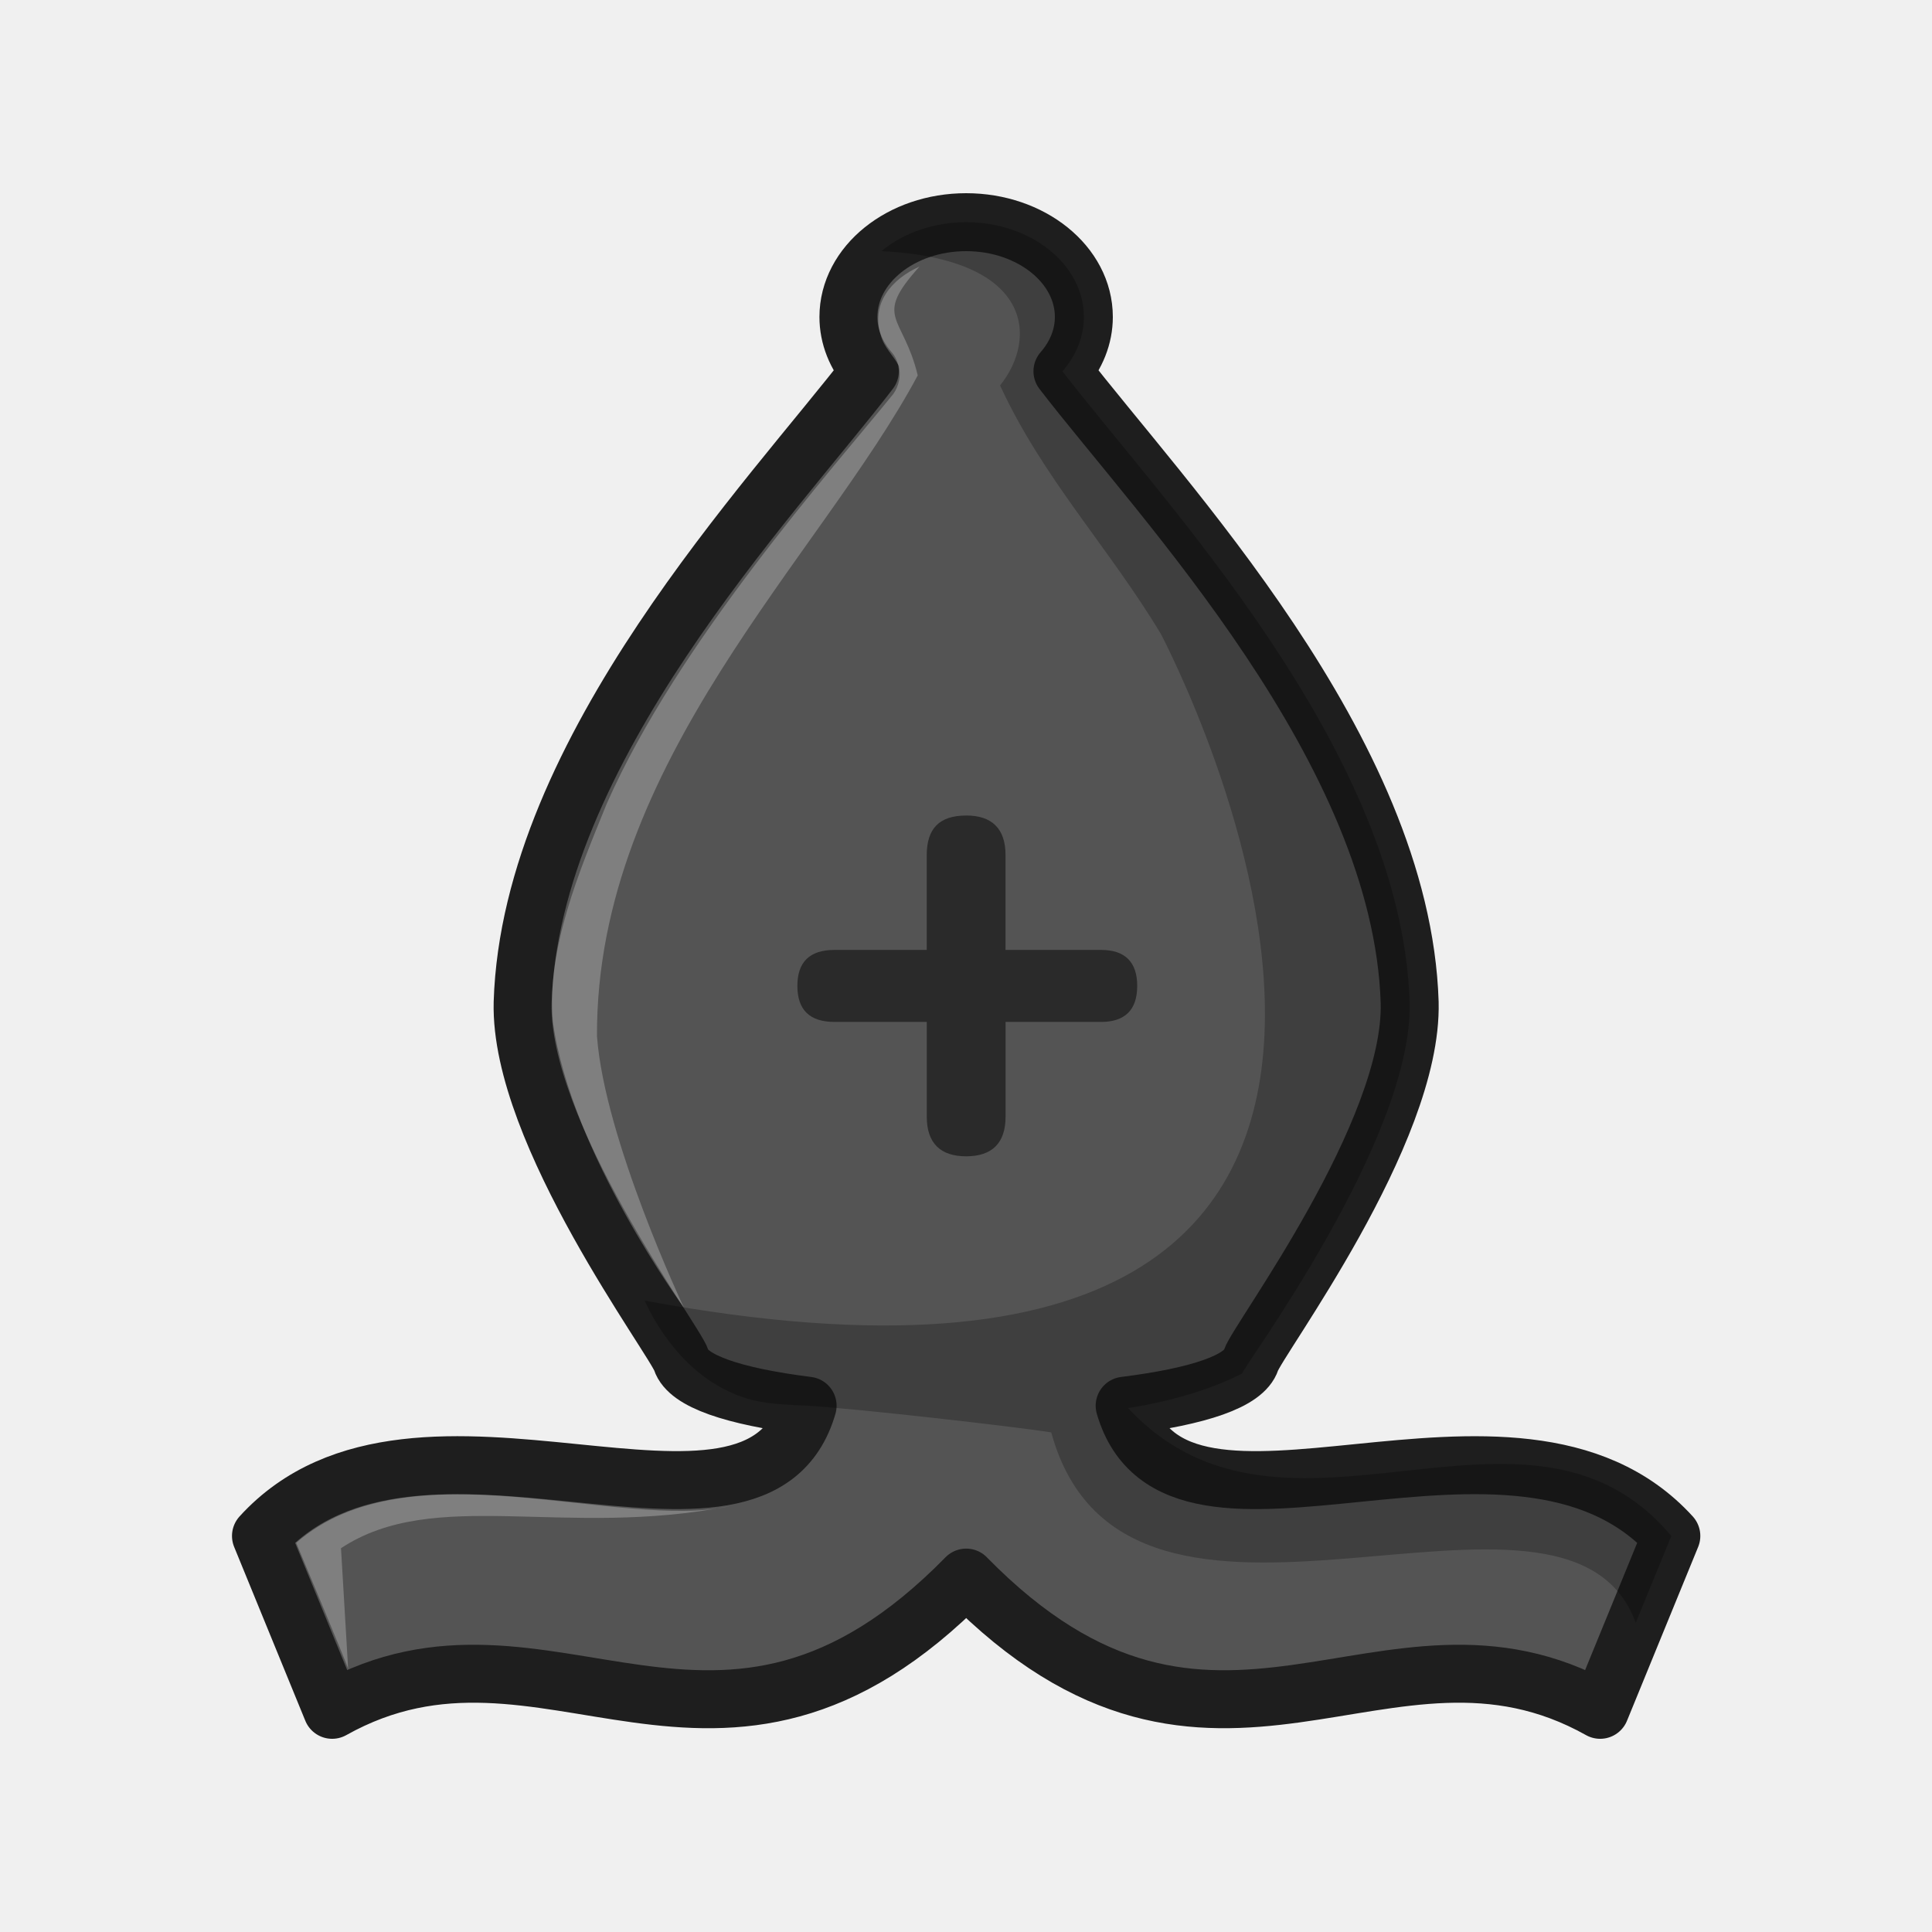
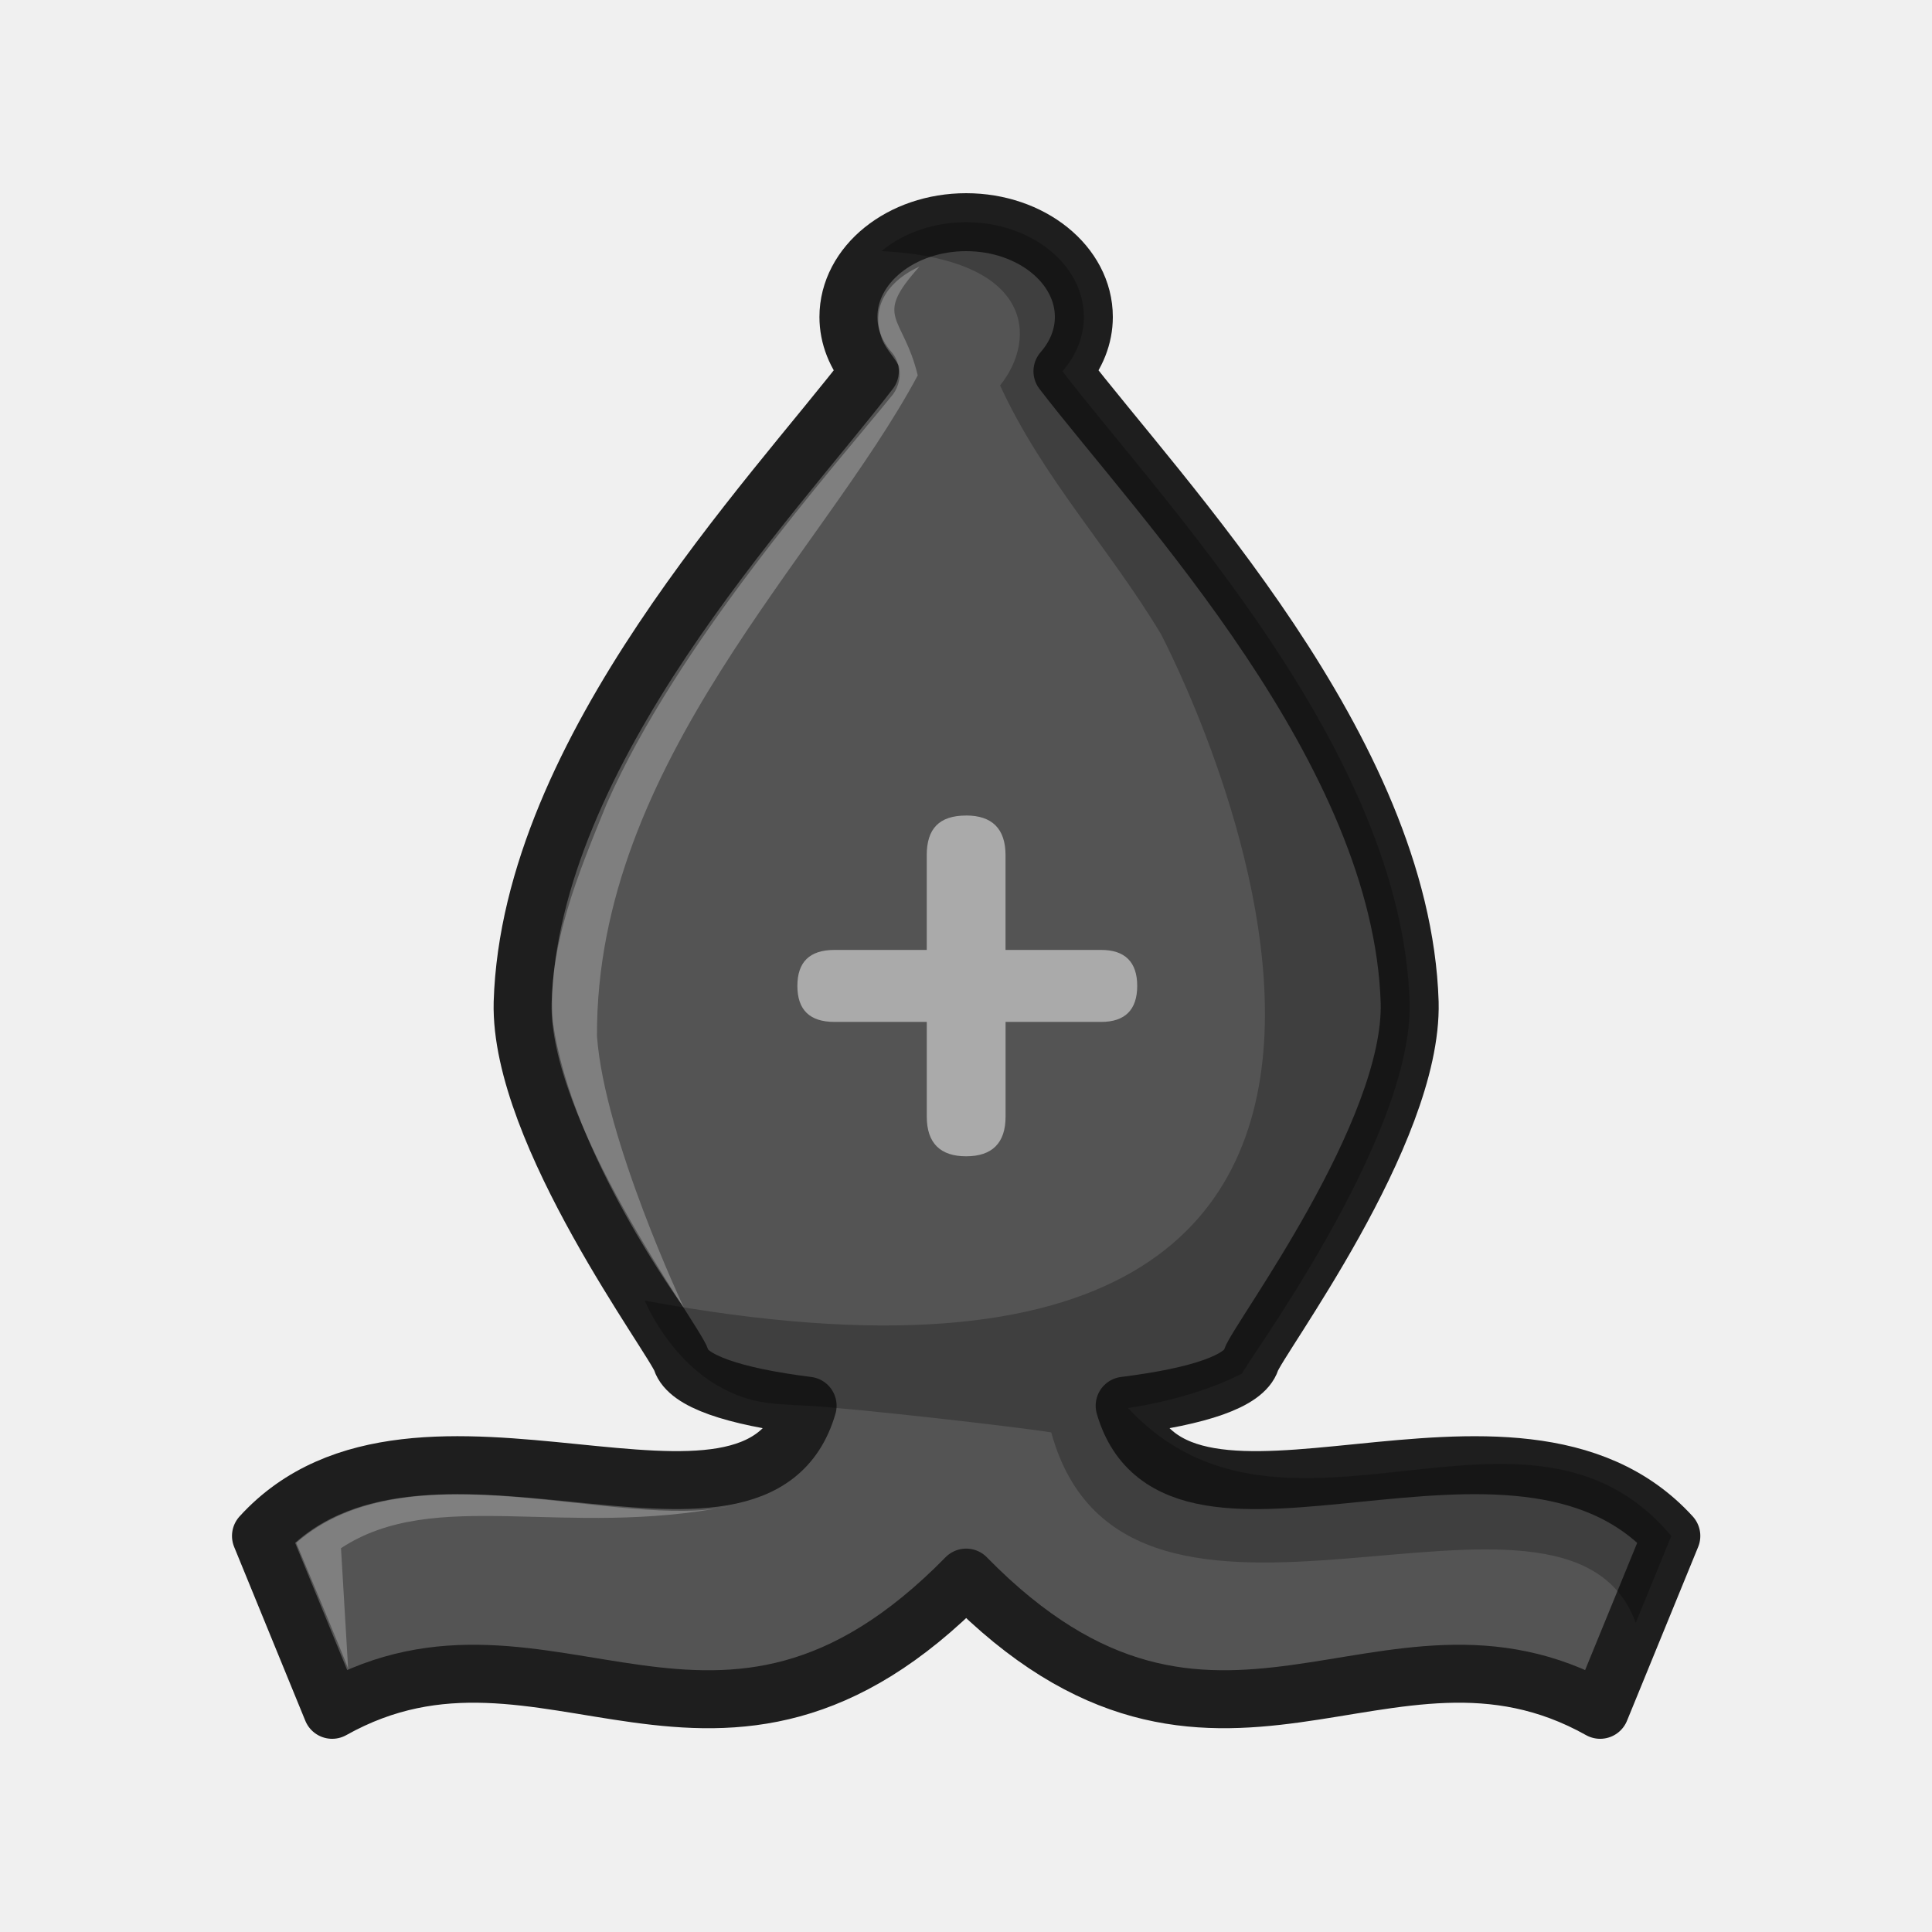
<svg xmlns="http://www.w3.org/2000/svg" width="50mm" height="50mm" fill-rule="evenodd" clip-rule="evenodd" image-rendering="optimizeQuality" shape-rendering="geometricPrecision" text-rendering="geometricPrecision" viewBox="0 0 50 50">
  <path fill="#545454" stroke="#1e1e1e" stroke-linejoin="round" stroke-width="1.5" d="M25.004 5.75c-1.683 0-3.047 1.099-3.047 2.453 0 .503.194.993.554 1.405-2.54 3.306-8.781 9.8-8.985 16.336-.087 3.375 3.933 8.723 4.107 9.26.174.535 1.333.933 3.268 1.176-1.33 4.59-10.098-1.079-14.147 3.37l1.842 4.5c5.573-3.122 9.967 3.15 16.409-3.422v.001c6.44 6.57 10.835.299 16.407 3.421l1.842-4.5c-4.05-4.448-12.817 1.22-14.148-3.37 1.936-.243 3.095-.64 3.269-1.177.174-.536 4.193-5.884 4.107-9.26-.205-6.535-6.445-13.028-8.986-16.335.36-.412.554-.902.554-1.405 0-1.354-1.363-2.452-3.046-2.453z" style="paint-order:normal" />
-   <path d="M25.004 21.106c-.699 0-1.02.342-1.02 1.025v2.453h-2.388c-.64 0-.96.31-.96.931 0 .622.32.932.96.932h2.389V28.9c0 .683.35 1.025 1.019 1.025.67 0 1.02-.342 1.02-1.025v-2.453h2.475c.612 0 .932-.31.932-.932 0-.62-.32-.931-.932-.931h-2.476V22.13c0-.683-.35-1.025-1.019-1.025z" class="st32" opacity=".5" />
+   <path d="M25.004 21.106c-.699 0-1.02.342-1.02 1.025v2.453h-2.388c-.64 0-.96.31-.96.931 0 .622.32.932.96.932h2.389V28.9c0 .683.35 1.025 1.019 1.025.67 0 1.02-.342 1.02-1.025v-2.453h2.475c.612 0 .932-.31.932-.932 0-.62-.32-.931-.932-.931h-2.476V22.13c0-.683-.35-1.025-1.019-1.025z" class="st32" opacity=".5" fill="#fff" />
  <path d="M25.004 5.75c-.827 0-1.62.27-2.194.75 3.937.194 4.045 2.262 3.072 3.475 1.102 2.394 2.82 4.2 4.161 6.431 0 0 11.604 21.888-13.358 17.253 0 0 .63 1.553 2.03 2.28.7.364 1.164.396 2.185.441 1.324.08 5.334.537 6.306.69 1.937 7.056 13.332.012 15.127 4.93l.921-2.249c-3.726-4.452-9.996 1.063-14.057-3.31 1.38-.214 2.392-.603 2.954-.898 0-.143 4.422-6.065 4.331-9.6-.204-6.534-6.443-13.026-8.985-16.334.36-.412.554-.904.554-1.407 0-1.354-1.364-2.452-3.047-2.452z" opacity=".4" style="opacity:.25;paint-order:normal" />
  <path fill="#fff" d="M23.797 6.898c-.714.32-1.265.95-1.002 1.779.085.32.315.507.466.79a.91.91 0 0 1-.143.73c-1.576 1.946-5.566 6.411-7.414 10.599-.704 1.735-1.565 3.746-1.396 5.648.475 3.413 3.388 7.392 3.388 7.392s-2.053-4.357-2.246-7.021c-.032-7.08 5.8-12.424 8.301-17.1-.379-1.577-1.172-1.464.046-2.817zM9.01 43.191c0-.058-1.345-3.262-1.345-3.262 2.92-2.56 8.37-.3 11.229-.952-4.286.847-7.639-.51-10.069 1.09z" opacity=".25" />
</svg>
